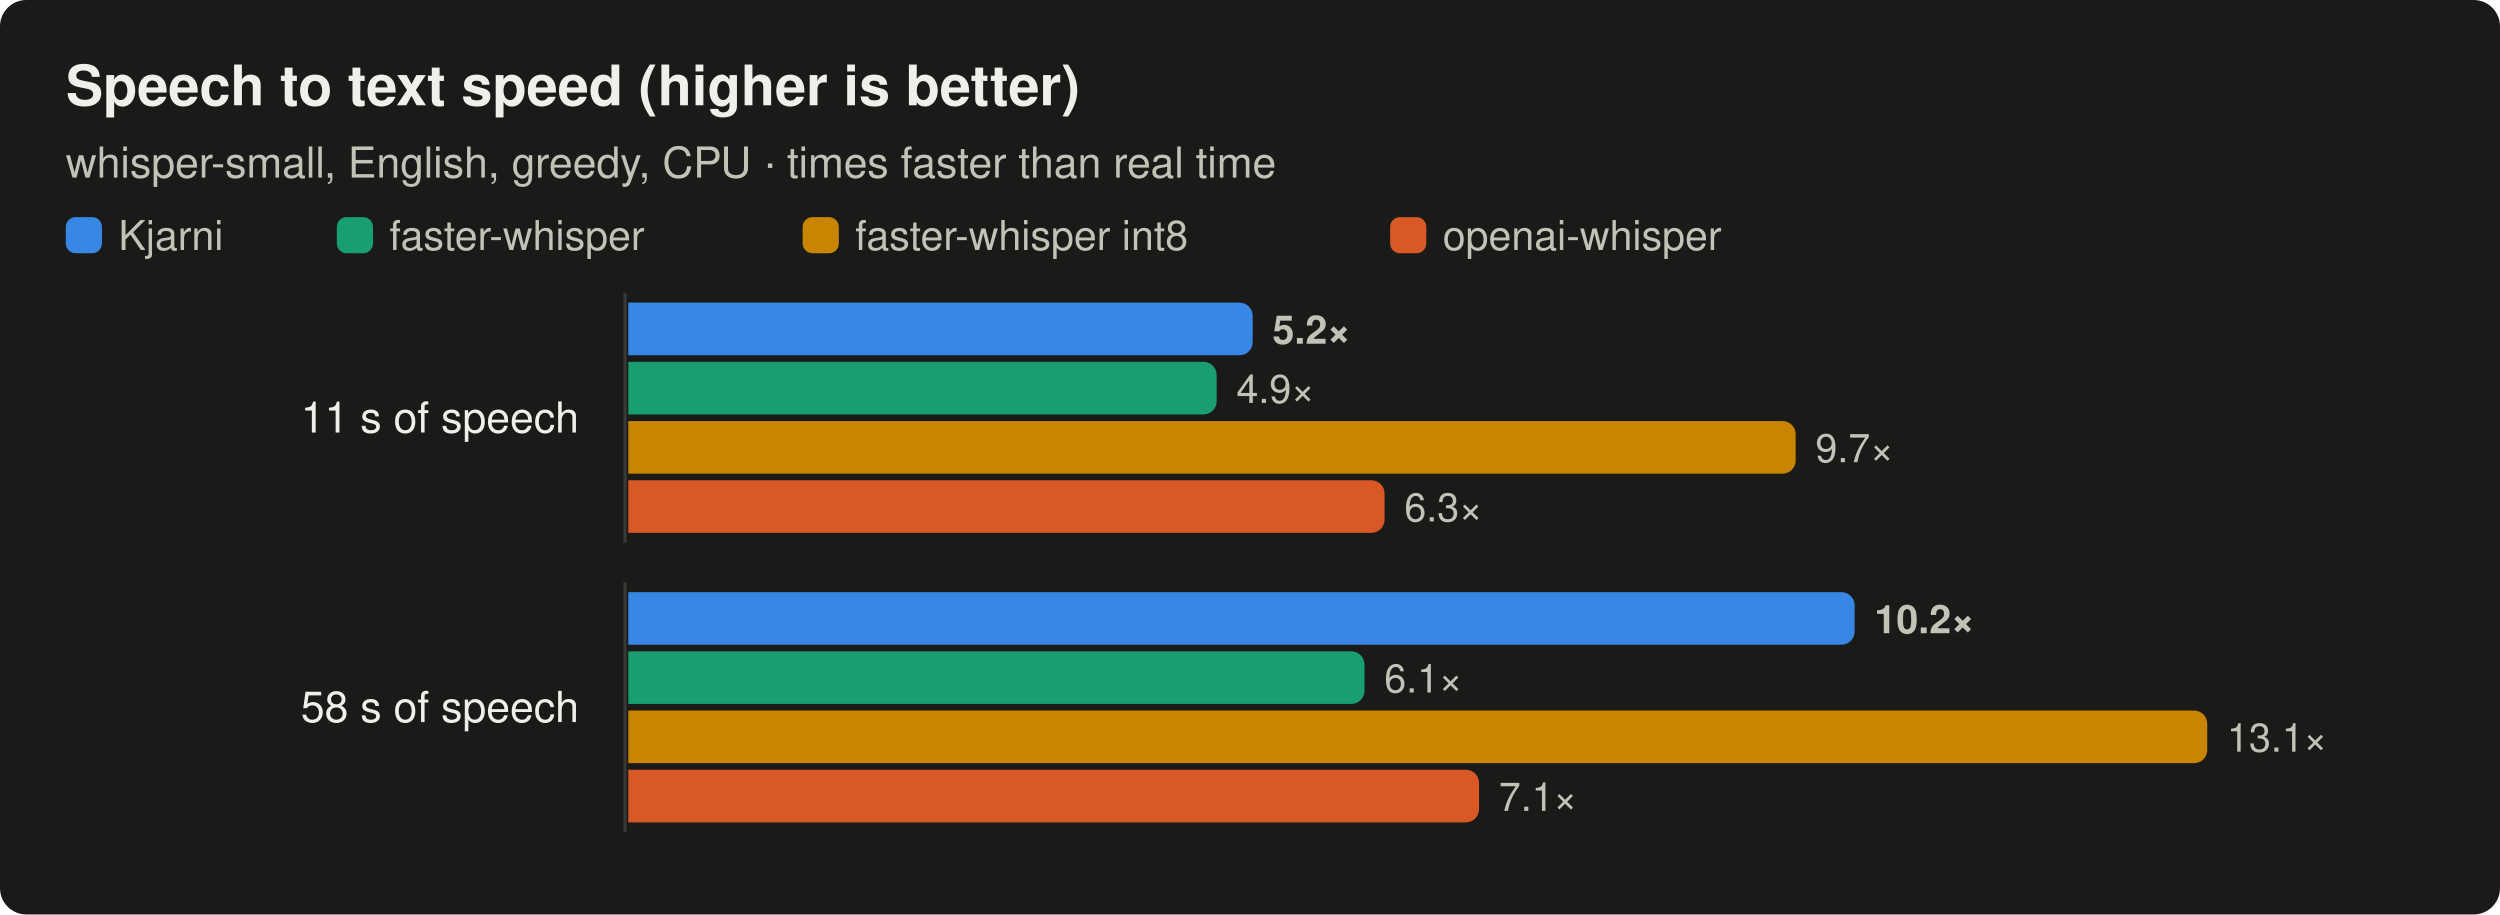
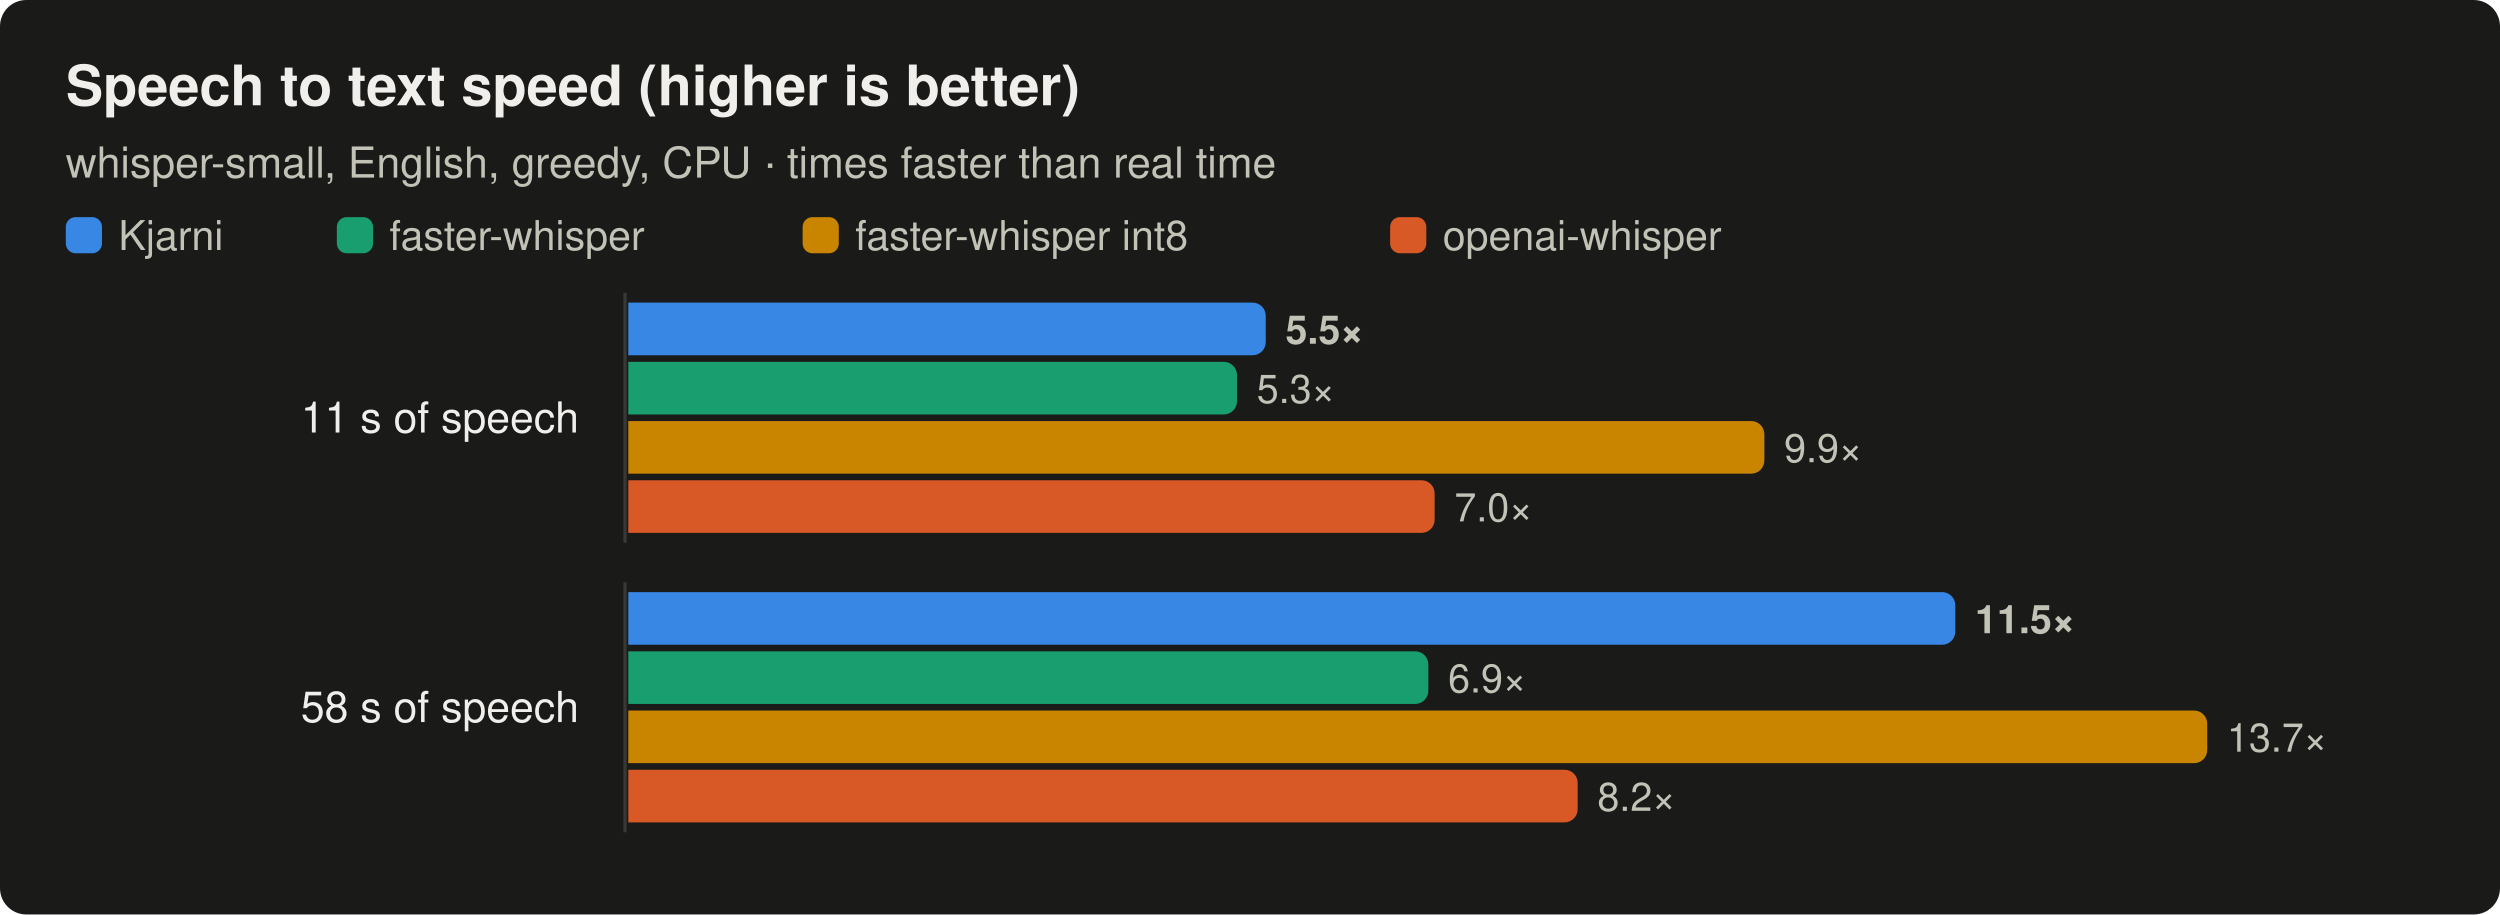
<svg xmlns="http://www.w3.org/2000/svg" width="760" height="278" viewBox="0 0 760 278" font-family="-apple-system, BlinkMacSystemFont, 'Segoe UI', Helvetica, Arial, sans-serif" role="img" aria-label="Speech to text speed (higher is better)">
  <rect width="760" height="278" rx="8" fill="#1a1a19" />
  <text x="20" y="32" font-size="17" font-weight="600" fill="#f0efec">Speech to text speed (higher is better)</text>
  <text x="20" y="54" font-size="13" fill="#c3c2b7">whisper-small, English, greedy, CPU · times faster than real time</text>
  <rect x="20" y="66" width="11" height="11" rx="3" fill="#3987e5" />
  <text x="36" y="76" font-size="12.5" fill="#c3c2b7">Kjarni</text>
  <rect x="102.4" y="66" width="11" height="11" rx="3" fill="#199e70" />
  <text x="118.4" y="76" font-size="12.5" fill="#c3c2b7">faster-whisper</text>
  <rect x="244" y="66" width="11" height="11" rx="3" fill="#c98500" />
  <text x="260.0" y="76" font-size="12.5" fill="#c3c2b7">faster-whisper int8</text>
  <rect x="422.6" y="66" width="11" height="11" rx="3" fill="#d95926" />
  <text x="438.6" y="76" font-size="12.5" fill="#c3c2b7">openai-whisper</text>
  <text x="176" y="131.5" text-anchor="end" font-size="13" fill="#f0efec">11 s of speech</text>
  <line x1="190" y1="89" x2="190" y2="165" stroke="#383835" stroke-width="1" />
-   <path d="M191,92 h185.819 a4,4 0 0 1 4,4 v8 a4,4 0 0 1 -4,4 h-185.819 z" fill="#3987e5" />
-   <text x="386.819" y="104.5" font-size="12" fill="#c3c2b7" font-weight="600">5.2×</text>
-   <path d="M191,110 h174.866 a4,4 0 0 1 4,4 v8 a4,4 0 0 1 -4,4 h-174.866 z" fill="#199e70" />
-   <text x="375.866" y="122.5" font-size="12" fill="#c3c2b7">4.9×</text>
-   <path d="M191,128 h350.881 a4,4 0 0 1 4,4 v8 a4,4 0 0 1 -4,4 h-350.881 z" fill="#c98500" />
-   <text x="551.881" y="140.5" font-size="12" fill="#c3c2b7">9.7×</text>
-   <path d="M191,146 h225.907 a4,4 0 0 1 4,4 v8 a4,4 0 0 1 -4,4 h-225.907 z" fill="#d95926" />
-   <text x="426.907" y="158.5" font-size="12" fill="#c3c2b7">6.3×</text>
+   <path d="M191,92 h189.783 a4,4 0 0 1 4,4 v8 a4,4 0 0 1 -4,4 h-189.783 z" fill="#3987e5" />
+   <text x="390.783" y="104.5" font-size="12" fill="#c3c2b7" font-weight="600">5.5×</text>
+   <path d="M191,110 h181.046 a4,4 0 0 1 4,4 v8 a4,4 0 0 1 -4,4 h-181.046 z" fill="#199e70" />
+   <text x="382.046" y="122.5" font-size="12" fill="#c3c2b7">5.3×</text>
+   <path d="M191,128 h341.368 a4,4 0 0 1 4,4 v8 a4,4 0 0 1 -4,4 h-341.368 z" fill="#c98500" />
+   <text x="542.368" y="140.5" font-size="12" fill="#c3c2b7">9.9×</text>
+   <path d="M191,146 h241.132 a4,4 0 0 1 4,4 v8 a4,4 0 0 1 -4,4 h-241.132 z" fill="#d95926" />
+   <text x="442.132" y="158.5" font-size="12" fill="#c3c2b7">7.0×</text>
  <text x="176" y="219.5" text-anchor="end" font-size="13" fill="#f0efec">58 s of speech</text>
  <line x1="190" y1="177" x2="190" y2="253" stroke="#383835" stroke-width="1" />
-   <path d="M191,180 h368.81 a4,4 0 0 1 4,4 v8 a4,4 0 0 1 -4,4 h-368.81 z" fill="#3987e5" />
-   <text x="569.81" y="192.5" font-size="12" fill="#c3c2b7" font-weight="600">10.2×</text>
-   <path d="M191,198 h219.809 a4,4 0 0 1 4,4 v8 a4,4 0 0 1 -4,4 h-219.809 z" fill="#199e70" />
-   <text x="420.809" y="210.5" font-size="12" fill="#c3c2b7">6.1×</text>
-   <path d="M191,216 h476.0 a4,4 0 0 1 4,4 v8 a4,4 0 0 1 -4,4 h-476.0 z" fill="#c98500" />
-   <text x="677.0" y="228.5" font-size="12" fill="#c3c2b7">13.1×</text>
-   <path d="M191,234 h254.639 a4,4 0 0 1 4,4 v8 a4,4 0 0 1 -4,4 h-254.639 z" fill="#d95926" />
-   <text x="455.639" y="246.5" font-size="12" fill="#c3c2b7">7.1×</text>
+   <path d="M191,180 h399.406 a4,4 0 0 1 4,4 v8 a4,4 0 0 1 -4,4 h-399.406 z" fill="#3987e5" />
+   <text x="600.406" y="192.5" font-size="12" fill="#c3c2b7" font-weight="600">11.5×</text>
+   <path d="M191,198 h239.218 a4,4 0 0 1 4,4 v8 a4,4 0 0 1 -4,4 h-239.218 z" fill="#199e70" />
+   <text x="440.218" y="210.5" font-size="12" fill="#c3c2b7">6.9×</text>
+   <path d="M191,216 h476 a4,4 0 0 1 4,4 v8 a4,4 0 0 1 -4,4 h-476 z" fill="#c98500" />
+   <text x="677.0" y="228.5" font-size="12" fill="#c3c2b7">13.7×</text>
+   <path d="M191,234 h284.612 a4,4 0 0 1 4,4 v8 a4,4 0 0 1 -4,4 h-284.612 z" fill="#d95926" />
+   <text x="485.612" y="246.5" font-size="12" fill="#c3c2b7">8.2×</text>
</svg>
